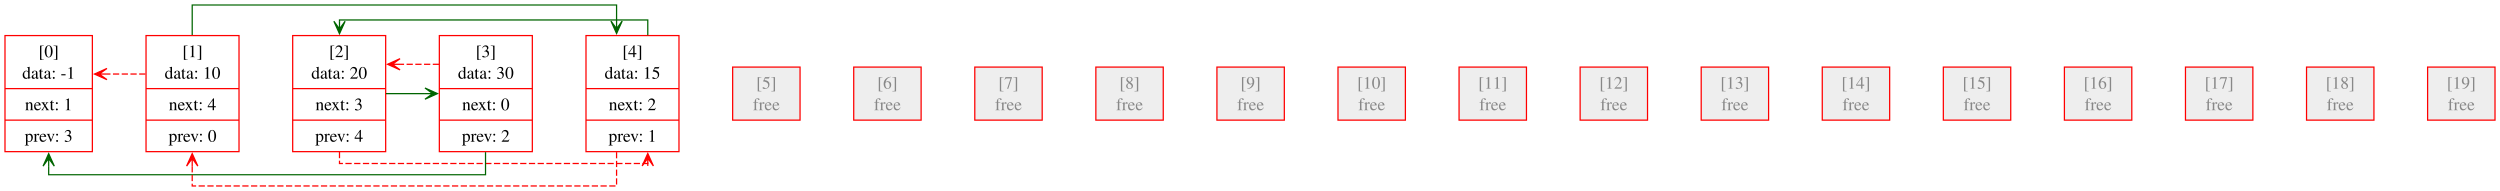
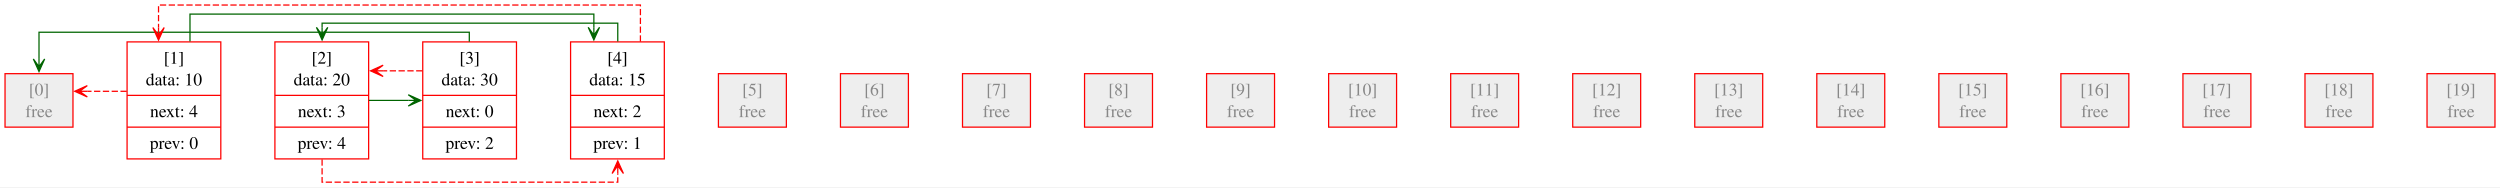
- <svg xmlns="http://www.w3.org/2000/svg" width="2003pt" height="153pt" viewBox="0.00 0.00 2003.00 153.00">
-   <g id="graph0" class="graph" transform="scale(1 1) rotate(0) translate(4 149)">
-     <polygon fill="white" stroke="none" points="-4,4 -4,-149 1999,-149 1999,4 -4,4" />
+ <svg xmlns="http://www.w3.org/2000/svg" width="1987pt" height="149pt" viewBox="0.00 0.00 1987.00 149.00">
+   <g id="graph0" class="graph" transform="scale(1 1) rotate(0) translate(4 144.8)">
+     <polygon fill="white" stroke="none" points="-4,4 -4,-144.8 1983,-144.8 1983,4 -4,4" />
    <g id="node1" class="node">
-       <polygon fill="none" stroke="red" points="0,-27.5 0,-120.5 70,-120.5 70,-27.5 0,-27.5" />
-       <text xml:space="preserve" text-anchor="middle" x="35" y="-103.2" font-family="Times,serif" font-size="14.00">[0]</text>
-       <text xml:space="preserve" text-anchor="middle" x="35" y="-85.95" font-family="Times,serif" font-size="14.00">data: -1</text>
-       <polyline fill="none" stroke="red" points="0,-78 70,-78" />
-       <text xml:space="preserve" text-anchor="middle" x="35" y="-60.7" font-family="Times,serif" font-size="14.00">next: 1</text>
-       <polyline fill="none" stroke="red" points="0,-52.75 70,-52.75" />
-       <text xml:space="preserve" text-anchor="middle" x="35" y="-35.45" font-family="Times,serif" font-size="14.00">prev: 3</text>
+       <polygon fill="#eeeeee" stroke="red" points="0,-43.75 0,-86.25 54,-86.25 54,-43.75 0,-43.75" />
+       <text xml:space="preserve" text-anchor="middle" x="27" y="-68.95" font-family="Times,serif" font-size="14.00" fill="#888888">[0]</text>
+       <text xml:space="preserve" text-anchor="middle" x="27" y="-51.7" font-family="Times,serif" font-size="14.00" fill="#888888">free</text>
    </g>
    <g id="node2" class="node">
-       <polygon fill="none" stroke="red" points="113,-27.5 113,-120.5 187.5,-120.5 187.5,-27.5 113,-27.5" />
-       <text xml:space="preserve" text-anchor="middle" x="150.25" y="-103.2" font-family="Times,serif" font-size="14.00">[1]</text>
-       <text xml:space="preserve" text-anchor="middle" x="150.25" y="-85.95" font-family="Times,serif" font-size="14.00">data: 10</text>
-       <polyline fill="none" stroke="red" points="113,-78 187.5,-78" />
-       <text xml:space="preserve" text-anchor="middle" x="150.25" y="-60.7" font-family="Times,serif" font-size="14.00">next: 4</text>
-       <polyline fill="none" stroke="red" points="113,-52.75 187.5,-52.75" />
-       <text xml:space="preserve" text-anchor="middle" x="150.25" y="-35.45" font-family="Times,serif" font-size="14.00">prev: 0</text>
+       <polygon fill="none" stroke="red" points="97,-18.5 97,-111.5 171.5,-111.5 171.5,-18.5 97,-18.5" />
+       <text xml:space="preserve" text-anchor="middle" x="134.25" y="-94.2" font-family="Times,serif" font-size="14.00">[1]</text>
+       <text xml:space="preserve" text-anchor="middle" x="134.25" y="-76.95" font-family="Times,serif" font-size="14.00">data: 10</text>
+       <polyline fill="none" stroke="red" points="97,-69 171.5,-69" />
+       <text xml:space="preserve" text-anchor="middle" x="134.25" y="-51.7" font-family="Times,serif" font-size="14.00">next: 4</text>
+       <polyline fill="none" stroke="red" points="97,-43.75 171.5,-43.75" />
+       <text xml:space="preserve" text-anchor="middle" x="134.25" y="-26.45" font-family="Times,serif" font-size="14.00">prev: 0</text>
    </g>
    <g id="edge21" class="edge">
-       <path fill="none" stroke="red" stroke-dasharray="5,2" d="M112.51,-89.67C112.51,-89.67 81.69,-89.67 81.69,-89.67" />
-       <polygon fill="red" stroke="red" points="71.69,-89.67 81.69,-85.17 75.47,-89.67 81.69,-89.67 81.69,-89.67 81.69,-89.67 75.47,-89.67 81.69,-94.17 71.69,-89.67" />
+       <path fill="none" stroke="red" stroke-dasharray="5,2" d="M96.74,-72.25C96.74,-72.25 65.4,-72.25 65.4,-72.25" />
+       <polygon fill="red" stroke="red" points="55.4,-72.25 65.4,-67.75 59.19,-72.25 65.4,-72.25 65.4,-72.25 65.4,-72.25 59.19,-72.25 65.4,-76.75 55.4,-72.25" />
    </g>
    <g id="node3" class="node">
-       <polygon fill="none" stroke="red" points="230.5,-27.5 230.5,-120.5 305,-120.5 305,-27.5 230.5,-27.5" />
-       <text xml:space="preserve" text-anchor="middle" x="267.75" y="-103.2" font-family="Times,serif" font-size="14.00">[2]</text>
-       <text xml:space="preserve" text-anchor="middle" x="267.75" y="-85.95" font-family="Times,serif" font-size="14.00">data: 20</text>
-       <polyline fill="none" stroke="red" points="230.5,-78 305,-78" />
-       <text xml:space="preserve" text-anchor="middle" x="267.75" y="-60.7" font-family="Times,serif" font-size="14.00">next: 3</text>
-       <polyline fill="none" stroke="red" points="230.5,-52.75 305,-52.75" />
-       <text xml:space="preserve" text-anchor="middle" x="267.75" y="-35.45" font-family="Times,serif" font-size="14.00">prev: 4</text>
+       <polygon fill="none" stroke="red" points="214.5,-18.5 214.5,-111.5 289,-111.5 289,-18.5 214.5,-18.5" />
+       <text xml:space="preserve" text-anchor="middle" x="251.75" y="-94.2" font-family="Times,serif" font-size="14.00">[2]</text>
+       <text xml:space="preserve" text-anchor="middle" x="251.75" y="-76.95" font-family="Times,serif" font-size="14.00">data: 20</text>
+       <polyline fill="none" stroke="red" points="214.5,-69 289,-69" />
+       <text xml:space="preserve" text-anchor="middle" x="251.75" y="-51.7" font-family="Times,serif" font-size="14.00">next: 3</text>
+       <polyline fill="none" stroke="red" points="214.5,-43.75 289,-43.75" />
+       <text xml:space="preserve" text-anchor="middle" x="251.75" y="-26.45" font-family="Times,serif" font-size="14.00">prev: 4</text>
    </g>
    <g id="node5" class="node">
-       <polygon fill="none" stroke="red" points="465.5,-27.5 465.5,-120.5 540,-120.5 540,-27.5 465.5,-27.5" />
-       <text xml:space="preserve" text-anchor="middle" x="502.75" y="-103.2" font-family="Times,serif" font-size="14.00">[4]</text>
-       <text xml:space="preserve" text-anchor="middle" x="502.75" y="-85.95" font-family="Times,serif" font-size="14.00">data: 15</text>
-       <polyline fill="none" stroke="red" points="465.5,-78 540,-78" />
-       <text xml:space="preserve" text-anchor="middle" x="502.75" y="-60.7" font-family="Times,serif" font-size="14.00">next: 2</text>
-       <polyline fill="none" stroke="red" points="465.5,-52.75 540,-52.75" />
-       <text xml:space="preserve" text-anchor="middle" x="502.75" y="-35.45" font-family="Times,serif" font-size="14.00">prev: 1</text>
+       <polygon fill="none" stroke="red" points="449.5,-18.5 449.5,-111.5 524,-111.5 524,-18.5 449.5,-18.5" />
+       <text xml:space="preserve" text-anchor="middle" x="486.75" y="-94.2" font-family="Times,serif" font-size="14.00">[4]</text>
+       <text xml:space="preserve" text-anchor="middle" x="486.75" y="-76.95" font-family="Times,serif" font-size="14.00">data: 15</text>
+       <polyline fill="none" stroke="red" points="449.5,-69 524,-69" />
+       <text xml:space="preserve" text-anchor="middle" x="486.75" y="-51.7" font-family="Times,serif" font-size="14.00">next: 2</text>
+       <polyline fill="none" stroke="red" points="449.5,-43.75 524,-43.75" />
+       <text xml:space="preserve" text-anchor="middle" x="486.75" y="-26.45" font-family="Times,serif" font-size="14.00">prev: 1</text>
    </g>
    <g id="edge20" class="edge">
-       <path fill="none" stroke="darkgreen" d="M150,-120.96C150,-134.17 150,-145 150,-145 150,-145 490,-145 490,-145 490,-145 490,-132.18 490,-132.18" />
-       <polygon fill="darkgreen" stroke="darkgreen" points="490,-122.18 494.5,-132.18 490,-125.96 490,-132.18 490,-132.18 490,-132.18 490,-125.96 485.5,-132.18 490,-122.18" />
+       <path fill="none" stroke="darkgreen" d="M147,-111.89C147,-123.95 147,-133.6 147,-133.6 147,-133.6 468,-133.6 468,-133.6 468,-133.6 468,-123.11 468,-123.11" />
+       <polygon fill="darkgreen" stroke="darkgreen" points="468,-113.11 472.5,-123.11 468,-116.89 468,-123.11 468,-123.11 468,-123.11 468,-116.89 463.5,-123.11 468,-113.11" />
    </g>
    <g id="node4" class="node">
-       <polygon fill="none" stroke="red" points="348,-27.5 348,-120.5 422.5,-120.5 422.5,-27.5 348,-27.5" />
-       <text xml:space="preserve" text-anchor="middle" x="385.25" y="-103.2" font-family="Times,serif" font-size="14.00">[3]</text>
-       <text xml:space="preserve" text-anchor="middle" x="385.25" y="-85.95" font-family="Times,serif" font-size="14.00">data: 30</text>
-       <polyline fill="none" stroke="red" points="348,-78 422.5,-78" />
-       <text xml:space="preserve" text-anchor="middle" x="385.25" y="-60.7" font-family="Times,serif" font-size="14.00">next: 0</text>
-       <polyline fill="none" stroke="red" points="348,-52.75 422.5,-52.75" />
-       <text xml:space="preserve" text-anchor="middle" x="385.25" y="-35.45" font-family="Times,serif" font-size="14.00">prev: 2</text>
+       <polygon fill="none" stroke="red" points="332,-18.5 332,-111.5 406.5,-111.5 406.5,-18.5 332,-18.5" />
+       <text xml:space="preserve" text-anchor="middle" x="369.25" y="-94.2" font-family="Times,serif" font-size="14.00">[3]</text>
+       <text xml:space="preserve" text-anchor="middle" x="369.25" y="-76.95" font-family="Times,serif" font-size="14.00">data: 30</text>
+       <polyline fill="none" stroke="red" points="332,-69 406.5,-69" />
+       <text xml:space="preserve" text-anchor="middle" x="369.25" y="-51.7" font-family="Times,serif" font-size="14.00">next: 0</text>
+       <polyline fill="none" stroke="red" points="332,-43.75 406.5,-43.75" />
+       <text xml:space="preserve" text-anchor="middle" x="369.25" y="-26.45" font-family="Times,serif" font-size="14.00">prev: 2</text>
    </g>
    <g id="edge22" class="edge">
-       <path fill="none" stroke="darkgreen" d="M305.25,-74C305.25,-74 336.48,-74 336.48,-74" />
-       <polygon fill="darkgreen" stroke="darkgreen" points="346.48,-74 336.48,-78.5 342.7,-74 336.48,-74 336.48,-74 336.48,-74 342.7,-74 336.48,-69.5 346.48,-74" />
+       <path fill="none" stroke="darkgreen" d="M289.25,-65C289.25,-65 320.48,-65 320.48,-65" />
+       <polygon fill="darkgreen" stroke="darkgreen" points="330.48,-65 320.48,-69.5 326.7,-65 320.48,-65 320.48,-65 320.48,-65 326.7,-65 320.48,-60.5 330.48,-65" />
    </g>
    <g id="edge23" class="edge">
-       <path fill="none" stroke="red" stroke-dasharray="5,2" d="M268,-27.25C268,-21.72 268,-18 268,-18 268,-18 515,-18 515,-18 515,-18 515,-18.92 515,-18.92" />
-       <polygon fill="red" stroke="red" points="515,-26.03 510.5,-16.03 515,-22.25 515,-16.03 515,-16.03 515,-16.03 515,-22.25 519.5,-16.03 515,-26.03" />
+       <path fill="none" stroke="red" stroke-dasharray="5,2" d="M252,-18.11C252,-7.86 252,0 252,0 252,0 487,0 487,0 487,0 487,-6.89 487,-6.89" />
+       <polygon fill="red" stroke="red" points="487,-16.89 482.5,-6.89 487,-13.11 487,-6.89 487,-6.89 487,-6.89 487,-13.11 491.5,-6.89 487,-16.89" />
    </g>
    <g id="edge24" class="edge">
-       <path fill="none" stroke="darkgreen" d="M385,-27.11C385,-16.86 385,-9 385,-9 385,-9 35,-9 35,-9 35,-9 35,-15.89 35,-15.89" />
-       <polygon fill="darkgreen" stroke="darkgreen" points="35,-25.89 30.5,-15.89 35,-22.11 35,-15.89 35,-15.89 35,-15.89 35,-22.11 39.5,-15.89 35,-25.89" />
+       <path fill="none" stroke="darkgreen" d="M369,-111.66C369,-116.22 369,-119.2 369,-119.2 369,-119.2 27,-119.2 27,-119.2 27,-119.2 27,-97.95 27,-97.95" />
+       <polygon fill="darkgreen" stroke="darkgreen" points="27,-87.95 31.5,-97.95 27,-91.73 27,-97.95 27,-97.95 27,-97.95 27,-91.73 22.5,-97.95 27,-87.95" />
    </g>
    <g id="edge25" class="edge">
-       <path fill="none" stroke="red" stroke-dasharray="5,2" d="M347.75,-97.5C347.75,-97.5 316.52,-97.5 316.52,-97.5" />
-       <polygon fill="red" stroke="red" points="306.52,-97.5 316.52,-93 310.3,-97.5 316.52,-97.5 316.52,-97.5 316.52,-97.5 310.3,-97.5 316.52,-102 306.52,-97.5" />
+       <path fill="none" stroke="red" stroke-dasharray="5,2" d="M331.75,-88.5C331.75,-88.5 300.52,-88.5 300.52,-88.5" />
+       <polygon fill="red" stroke="red" points="290.52,-88.5 300.52,-84 294.3,-88.5 300.52,-88.5 300.52,-88.5 300.52,-88.5 294.3,-88.5 300.52,-93 290.52,-88.5" />
    </g>
    <g id="edge27" class="edge">
-       <path fill="none" stroke="red" stroke-dasharray="5,2" d="M490,-27.13C490,-12.45 490,0 490,0 490,0 150,0 150,0 150,0 150,-15.92 150,-15.92" />
-       <polygon fill="red" stroke="red" points="150,-25.92 145.5,-15.92 150,-22.13 150,-15.92 150,-15.92 150,-15.92 150,-22.13 154.5,-15.92 150,-25.92" />
+       <path fill="none" stroke="red" stroke-dasharray="5,2" d="M505,-111.71C505,-127.31 505,-140.8 505,-140.8 505,-140.8 122,-140.8 122,-140.8 122,-140.8 122,-122.93 122,-122.93" />
+       <polygon fill="red" stroke="red" points="122,-112.93 126.5,-122.93 122,-116.71 122,-122.93 122,-122.93 122,-122.93 122,-116.71 117.5,-122.93 122,-112.93" />
    </g>
    <g id="edge26" class="edge">
-       <path fill="none" stroke="darkgreen" d="M515,-120.78C515,-127.94 515,-133 515,-133 515,-133 268,-133 268,-133 268,-133 268,-131.78 268,-131.78" />
-       <polygon fill="darkgreen" stroke="darkgreen" points="268,-121.99 272.5,-131.99 268,-125.78 268,-131.99 268,-131.99 268,-131.99 268,-125.78 263.5,-131.99 268,-121.99" />
+       <path fill="none" stroke="darkgreen" d="M487,-111.85C487,-120.25 487,-126.4 487,-126.4 487,-126.4 252,-126.4 252,-126.4 252,-126.4 252,-123.07 252,-123.07" />
+       <polygon fill="darkgreen" stroke="darkgreen" points="252,-113.07 256.5,-123.07 252,-116.85 252,-123.07 252,-123.07 252,-123.07 252,-116.85 247.5,-123.07 252,-113.07" />
    </g>
    <g id="node6" class="node">
-       <polygon fill="#eeeeee" stroke="red" points="583,-52.75 583,-95.25 637,-95.25 637,-52.75 583,-52.75" />
-       <text xml:space="preserve" text-anchor="middle" x="610" y="-77.95" font-family="Times,serif" font-size="14.00" fill="#888888">[5]</text>
-       <text xml:space="preserve" text-anchor="middle" x="610" y="-60.7" font-family="Times,serif" font-size="14.00" fill="#888888">free</text>
+       <polygon fill="#eeeeee" stroke="red" points="567,-43.75 567,-86.25 621,-86.25 621,-43.75 567,-43.75" />
+       <text xml:space="preserve" text-anchor="middle" x="594" y="-68.95" font-family="Times,serif" font-size="14.00" fill="#888888">[5]</text>
+       <text xml:space="preserve" text-anchor="middle" x="594" y="-51.7" font-family="Times,serif" font-size="14.00" fill="#888888">free</text>
    </g>
    <g id="node7" class="node">
-       <polygon fill="#eeeeee" stroke="red" points="680,-52.75 680,-95.25 734,-95.25 734,-52.75 680,-52.75" />
-       <text xml:space="preserve" text-anchor="middle" x="707" y="-77.95" font-family="Times,serif" font-size="14.00" fill="#888888">[6]</text>
-       <text xml:space="preserve" text-anchor="middle" x="707" y="-60.7" font-family="Times,serif" font-size="14.00" fill="#888888">free</text>
+       <polygon fill="#eeeeee" stroke="red" points="664,-43.75 664,-86.25 718,-86.25 718,-43.75 664,-43.75" />
+       <text xml:space="preserve" text-anchor="middle" x="691" y="-68.95" font-family="Times,serif" font-size="14.00" fill="#888888">[6]</text>
+       <text xml:space="preserve" text-anchor="middle" x="691" y="-51.7" font-family="Times,serif" font-size="14.00" fill="#888888">free</text>
    </g>
    <g id="node8" class="node">
-       <polygon fill="#eeeeee" stroke="red" points="777,-52.75 777,-95.25 831,-95.25 831,-52.75 777,-52.75" />
-       <text xml:space="preserve" text-anchor="middle" x="804" y="-77.95" font-family="Times,serif" font-size="14.00" fill="#888888">[7]</text>
-       <text xml:space="preserve" text-anchor="middle" x="804" y="-60.7" font-family="Times,serif" font-size="14.00" fill="#888888">free</text>
+       <polygon fill="#eeeeee" stroke="red" points="761,-43.75 761,-86.25 815,-86.25 815,-43.75 761,-43.75" />
+       <text xml:space="preserve" text-anchor="middle" x="788" y="-68.95" font-family="Times,serif" font-size="14.00" fill="#888888">[7]</text>
+       <text xml:space="preserve" text-anchor="middle" x="788" y="-51.7" font-family="Times,serif" font-size="14.00" fill="#888888">free</text>
    </g>
    <g id="node9" class="node">
-       <polygon fill="#eeeeee" stroke="red" points="874,-52.75 874,-95.25 928,-95.25 928,-52.75 874,-52.75" />
-       <text xml:space="preserve" text-anchor="middle" x="901" y="-77.95" font-family="Times,serif" font-size="14.00" fill="#888888">[8]</text>
-       <text xml:space="preserve" text-anchor="middle" x="901" y="-60.7" font-family="Times,serif" font-size="14.00" fill="#888888">free</text>
+       <polygon fill="#eeeeee" stroke="red" points="858,-43.75 858,-86.25 912,-86.25 912,-43.75 858,-43.75" />
+       <text xml:space="preserve" text-anchor="middle" x="885" y="-68.95" font-family="Times,serif" font-size="14.00" fill="#888888">[8]</text>
+       <text xml:space="preserve" text-anchor="middle" x="885" y="-51.7" font-family="Times,serif" font-size="14.00" fill="#888888">free</text>
    </g>
    <g id="node10" class="node">
-       <polygon fill="#eeeeee" stroke="red" points="971,-52.75 971,-95.25 1025,-95.25 1025,-52.75 971,-52.75" />
-       <text xml:space="preserve" text-anchor="middle" x="998" y="-77.95" font-family="Times,serif" font-size="14.00" fill="#888888">[9]</text>
-       <text xml:space="preserve" text-anchor="middle" x="998" y="-60.7" font-family="Times,serif" font-size="14.00" fill="#888888">free</text>
+       <polygon fill="#eeeeee" stroke="red" points="955,-43.75 955,-86.25 1009,-86.25 1009,-43.75 955,-43.75" />
+       <text xml:space="preserve" text-anchor="middle" x="982" y="-68.95" font-family="Times,serif" font-size="14.00" fill="#888888">[9]</text>
+       <text xml:space="preserve" text-anchor="middle" x="982" y="-51.7" font-family="Times,serif" font-size="14.00" fill="#888888">free</text>
    </g>
    <g id="node11" class="node">
-       <polygon fill="#eeeeee" stroke="red" points="1068,-52.75 1068,-95.25 1122,-95.25 1122,-52.75 1068,-52.75" />
-       <text xml:space="preserve" text-anchor="middle" x="1095" y="-77.95" font-family="Times,serif" font-size="14.00" fill="#888888">[10]</text>
-       <text xml:space="preserve" text-anchor="middle" x="1095" y="-60.7" font-family="Times,serif" font-size="14.00" fill="#888888">free</text>
+       <polygon fill="#eeeeee" stroke="red" points="1052,-43.75 1052,-86.25 1106,-86.25 1106,-43.75 1052,-43.75" />
+       <text xml:space="preserve" text-anchor="middle" x="1079" y="-68.95" font-family="Times,serif" font-size="14.00" fill="#888888">[10]</text>
+       <text xml:space="preserve" text-anchor="middle" x="1079" y="-51.7" font-family="Times,serif" font-size="14.00" fill="#888888">free</text>
    </g>
    <g id="node12" class="node">
-       <polygon fill="#eeeeee" stroke="red" points="1165,-52.75 1165,-95.25 1219,-95.25 1219,-52.75 1165,-52.75" />
-       <text xml:space="preserve" text-anchor="middle" x="1192" y="-77.95" font-family="Times,serif" font-size="14.00" fill="#888888">[11]</text>
-       <text xml:space="preserve" text-anchor="middle" x="1192" y="-60.7" font-family="Times,serif" font-size="14.00" fill="#888888">free</text>
+       <polygon fill="#eeeeee" stroke="red" points="1149,-43.75 1149,-86.25 1203,-86.25 1203,-43.75 1149,-43.75" />
+       <text xml:space="preserve" text-anchor="middle" x="1176" y="-68.95" font-family="Times,serif" font-size="14.00" fill="#888888">[11]</text>
+       <text xml:space="preserve" text-anchor="middle" x="1176" y="-51.7" font-family="Times,serif" font-size="14.00" fill="#888888">free</text>
    </g>
    <g id="node13" class="node">
-       <polygon fill="#eeeeee" stroke="red" points="1262,-52.75 1262,-95.25 1316,-95.25 1316,-52.75 1262,-52.75" />
-       <text xml:space="preserve" text-anchor="middle" x="1289" y="-77.95" font-family="Times,serif" font-size="14.00" fill="#888888">[12]</text>
-       <text xml:space="preserve" text-anchor="middle" x="1289" y="-60.7" font-family="Times,serif" font-size="14.00" fill="#888888">free</text>
+       <polygon fill="#eeeeee" stroke="red" points="1246,-43.75 1246,-86.25 1300,-86.25 1300,-43.75 1246,-43.75" />
+       <text xml:space="preserve" text-anchor="middle" x="1273" y="-68.95" font-family="Times,serif" font-size="14.00" fill="#888888">[12]</text>
+       <text xml:space="preserve" text-anchor="middle" x="1273" y="-51.7" font-family="Times,serif" font-size="14.00" fill="#888888">free</text>
    </g>
    <g id="node14" class="node">
-       <polygon fill="#eeeeee" stroke="red" points="1359,-52.75 1359,-95.25 1413,-95.25 1413,-52.75 1359,-52.75" />
-       <text xml:space="preserve" text-anchor="middle" x="1386" y="-77.95" font-family="Times,serif" font-size="14.00" fill="#888888">[13]</text>
-       <text xml:space="preserve" text-anchor="middle" x="1386" y="-60.7" font-family="Times,serif" font-size="14.00" fill="#888888">free</text>
+       <polygon fill="#eeeeee" stroke="red" points="1343,-43.75 1343,-86.25 1397,-86.25 1397,-43.75 1343,-43.75" />
+       <text xml:space="preserve" text-anchor="middle" x="1370" y="-68.95" font-family="Times,serif" font-size="14.00" fill="#888888">[13]</text>
+       <text xml:space="preserve" text-anchor="middle" x="1370" y="-51.7" font-family="Times,serif" font-size="14.00" fill="#888888">free</text>
    </g>
    <g id="node15" class="node">
-       <polygon fill="#eeeeee" stroke="red" points="1456,-52.75 1456,-95.25 1510,-95.25 1510,-52.75 1456,-52.75" />
-       <text xml:space="preserve" text-anchor="middle" x="1483" y="-77.95" font-family="Times,serif" font-size="14.00" fill="#888888">[14]</text>
-       <text xml:space="preserve" text-anchor="middle" x="1483" y="-60.7" font-family="Times,serif" font-size="14.00" fill="#888888">free</text>
+       <polygon fill="#eeeeee" stroke="red" points="1440,-43.75 1440,-86.25 1494,-86.25 1494,-43.75 1440,-43.75" />
+       <text xml:space="preserve" text-anchor="middle" x="1467" y="-68.95" font-family="Times,serif" font-size="14.00" fill="#888888">[14]</text>
+       <text xml:space="preserve" text-anchor="middle" x="1467" y="-51.7" font-family="Times,serif" font-size="14.00" fill="#888888">free</text>
    </g>
    <g id="node16" class="node">
-       <polygon fill="#eeeeee" stroke="red" points="1553,-52.75 1553,-95.25 1607,-95.25 1607,-52.75 1553,-52.75" />
-       <text xml:space="preserve" text-anchor="middle" x="1580" y="-77.95" font-family="Times,serif" font-size="14.00" fill="#888888">[15]</text>
-       <text xml:space="preserve" text-anchor="middle" x="1580" y="-60.7" font-family="Times,serif" font-size="14.00" fill="#888888">free</text>
+       <polygon fill="#eeeeee" stroke="red" points="1537,-43.75 1537,-86.25 1591,-86.25 1591,-43.75 1537,-43.75" />
+       <text xml:space="preserve" text-anchor="middle" x="1564" y="-68.95" font-family="Times,serif" font-size="14.00" fill="#888888">[15]</text>
+       <text xml:space="preserve" text-anchor="middle" x="1564" y="-51.7" font-family="Times,serif" font-size="14.00" fill="#888888">free</text>
    </g>
    <g id="node17" class="node">
-       <polygon fill="#eeeeee" stroke="red" points="1650,-52.75 1650,-95.25 1704,-95.25 1704,-52.75 1650,-52.75" />
-       <text xml:space="preserve" text-anchor="middle" x="1677" y="-77.95" font-family="Times,serif" font-size="14.00" fill="#888888">[16]</text>
-       <text xml:space="preserve" text-anchor="middle" x="1677" y="-60.7" font-family="Times,serif" font-size="14.00" fill="#888888">free</text>
+       <polygon fill="#eeeeee" stroke="red" points="1634,-43.75 1634,-86.25 1688,-86.25 1688,-43.75 1634,-43.75" />
+       <text xml:space="preserve" text-anchor="middle" x="1661" y="-68.95" font-family="Times,serif" font-size="14.00" fill="#888888">[16]</text>
+       <text xml:space="preserve" text-anchor="middle" x="1661" y="-51.7" font-family="Times,serif" font-size="14.00" fill="#888888">free</text>
    </g>
    <g id="node18" class="node">
-       <polygon fill="#eeeeee" stroke="red" points="1747,-52.75 1747,-95.25 1801,-95.25 1801,-52.75 1747,-52.75" />
-       <text xml:space="preserve" text-anchor="middle" x="1774" y="-77.95" font-family="Times,serif" font-size="14.00" fill="#888888">[17]</text>
-       <text xml:space="preserve" text-anchor="middle" x="1774" y="-60.7" font-family="Times,serif" font-size="14.00" fill="#888888">free</text>
+       <polygon fill="#eeeeee" stroke="red" points="1731,-43.75 1731,-86.25 1785,-86.25 1785,-43.75 1731,-43.75" />
+       <text xml:space="preserve" text-anchor="middle" x="1758" y="-68.95" font-family="Times,serif" font-size="14.00" fill="#888888">[17]</text>
+       <text xml:space="preserve" text-anchor="middle" x="1758" y="-51.7" font-family="Times,serif" font-size="14.00" fill="#888888">free</text>
    </g>
    <g id="node19" class="node">
-       <polygon fill="#eeeeee" stroke="red" points="1844,-52.75 1844,-95.25 1898,-95.25 1898,-52.75 1844,-52.75" />
-       <text xml:space="preserve" text-anchor="middle" x="1871" y="-77.95" font-family="Times,serif" font-size="14.00" fill="#888888">[18]</text>
-       <text xml:space="preserve" text-anchor="middle" x="1871" y="-60.7" font-family="Times,serif" font-size="14.00" fill="#888888">free</text>
+       <polygon fill="#eeeeee" stroke="red" points="1828,-43.75 1828,-86.25 1882,-86.25 1882,-43.75 1828,-43.75" />
+       <text xml:space="preserve" text-anchor="middle" x="1855" y="-68.95" font-family="Times,serif" font-size="14.00" fill="#888888">[18]</text>
+       <text xml:space="preserve" text-anchor="middle" x="1855" y="-51.7" font-family="Times,serif" font-size="14.00" fill="#888888">free</text>
    </g>
    <g id="node20" class="node">
-       <polygon fill="#eeeeee" stroke="red" points="1941,-52.75 1941,-95.25 1995,-95.25 1995,-52.75 1941,-52.75" />
-       <text xml:space="preserve" text-anchor="middle" x="1968" y="-77.95" font-family="Times,serif" font-size="14.00" fill="#888888">[19]</text>
-       <text xml:space="preserve" text-anchor="middle" x="1968" y="-60.7" font-family="Times,serif" font-size="14.00" fill="#888888">free</text>
+       <polygon fill="#eeeeee" stroke="red" points="1925,-43.75 1925,-86.25 1979,-86.25 1979,-43.75 1925,-43.75" />
+       <text xml:space="preserve" text-anchor="middle" x="1952" y="-68.95" font-family="Times,serif" font-size="14.00" fill="#888888">[19]</text>
+       <text xml:space="preserve" text-anchor="middle" x="1952" y="-51.7" font-family="Times,serif" font-size="14.00" fill="#888888">free</text>
    </g>
  </g>
</svg>
